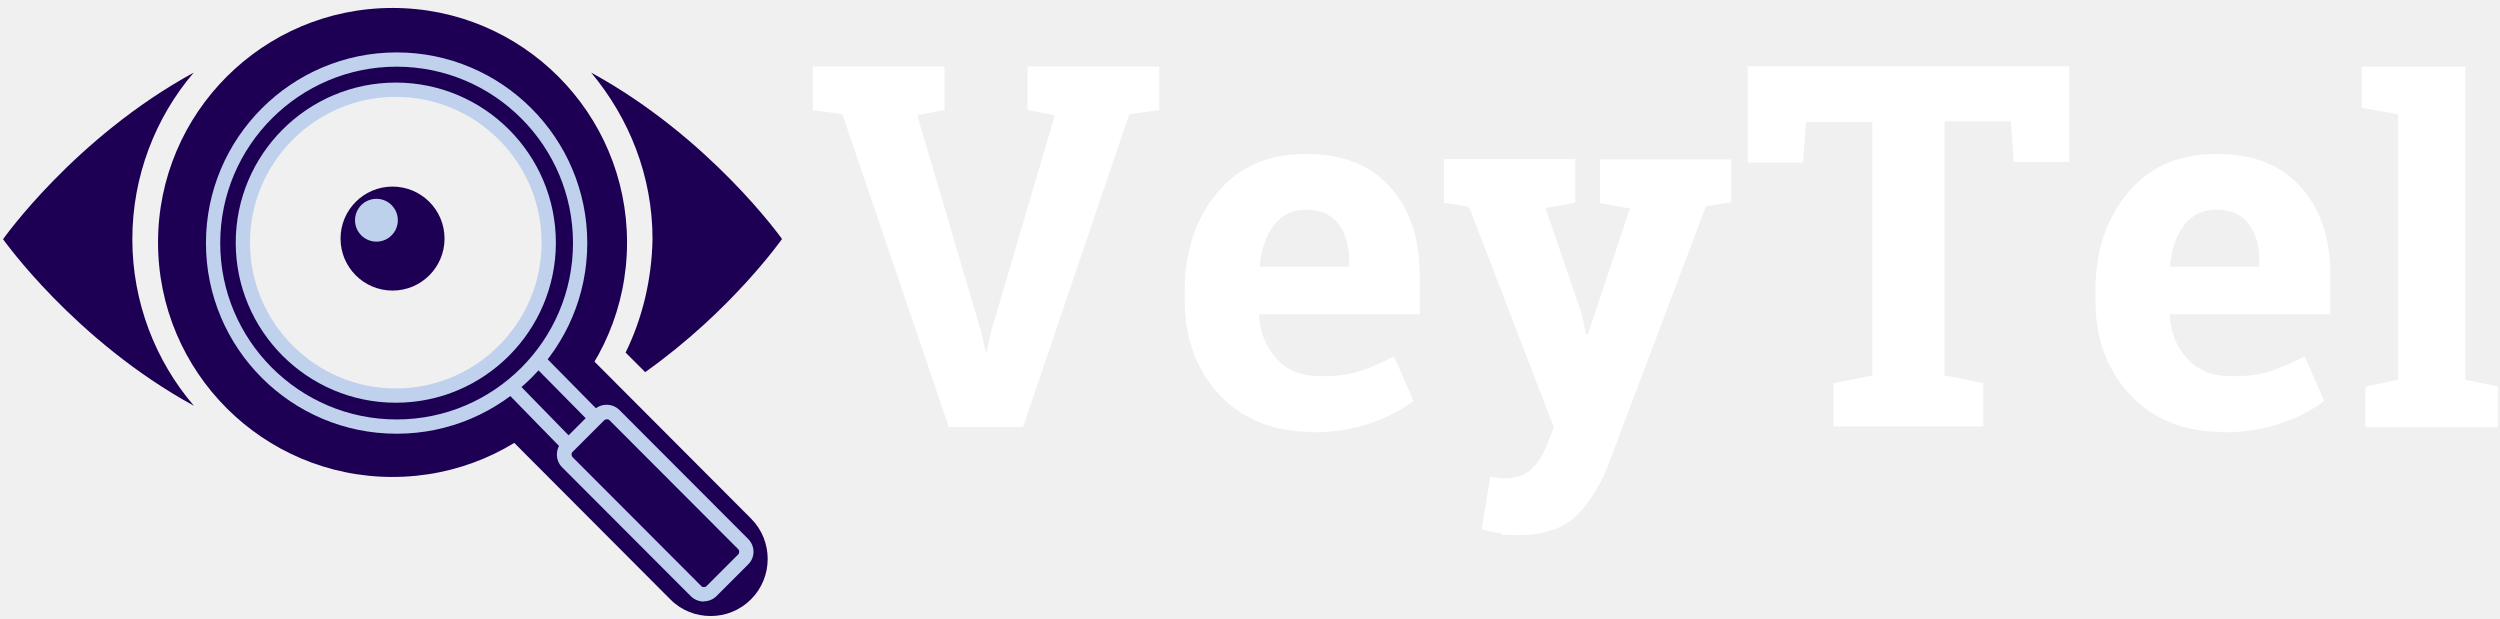
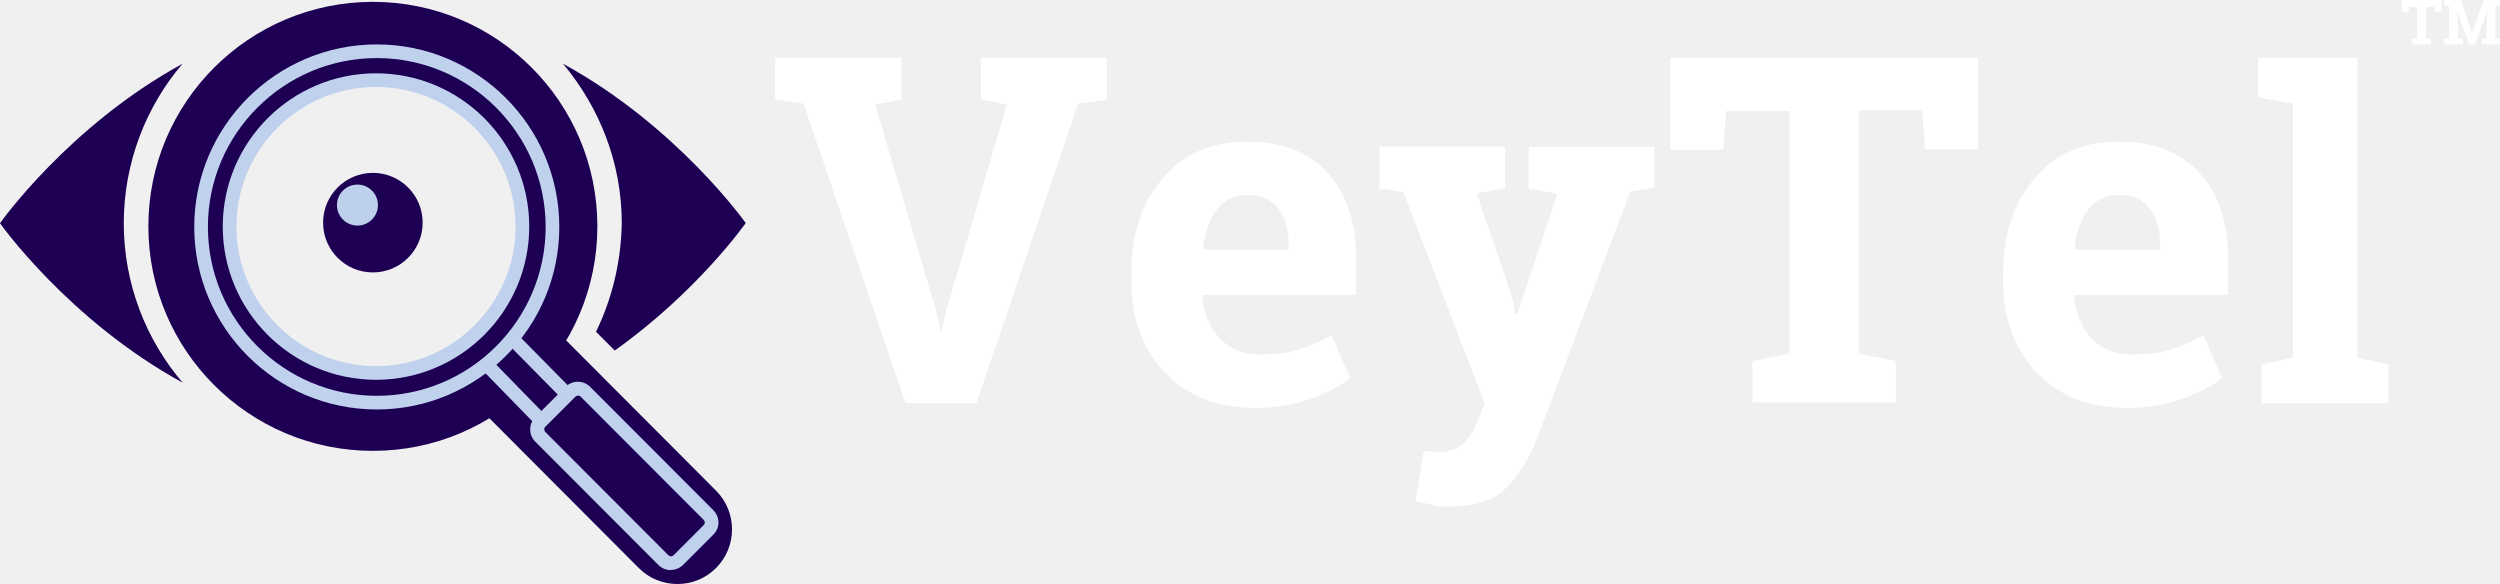
- <svg xmlns="http://www.w3.org/2000/svg" id="main" version="1.1" viewBox="0 0 1226 303.1">
+ <svg xmlns="http://www.w3.org/2000/svg" id="main" viewBox="0 0 1280.61 299.15">
  <defs>
    <style>
      .cls-1 {
        fill: #bed1ec;
      }

-       .cls-1, .cls-2, .cls-3, .cls-4 {
-         stroke-width: 0px;
-       }
- 
      .cls-2 {
-         fill: #bfd1ec;
+         fill: #fff;
      }

      .cls-3 {
        fill: #1d0054;
      }

      .cls-4 {
-         fill: #fff;
+         fill: #bfd1ec;
      }
    </style>
  </defs>
-   <path class="cls-3" d="M348.5,302.1c-7.2,0-14.4-2.7-19.8-8.2l-81-81.2c-10.9-10.9-10.9-28.7,0-39.6,10.9-10.9,28.7-10.9,39.6,0l81,81.2c10.9,10.9,10.9,28.7,0,39.6-5.5,5.5-12.6,8.2-19.8,8.2Z" />
-   <path class="cls-3" d="M192.5,3.9c-63.5,0-115,51.5-115,115s51.5,115,115,115,115-51.5,115-115S256.1,3.9,192.5,3.9ZM194.1,194.2c-41.4,0-75-33.6-75-75s33.6-75,75-75,75,33.6,75,75-33.6,75-75,75Z" />
-   <path class="cls-2" d="M194.1,197.5c-43.3,0-78.5-35.2-78.5-78.5s35.2-78.5,78.5-78.5,78.5,35.2,78.5,78.5-35.2,78.5-78.5,78.5ZM194.1,47.5c-39.4,0-71.5,32.1-71.5,71.5s32.1,71.5,71.5,71.5,71.5-32.1,71.5-71.5-32.1-71.5-71.5-71.5Z" />
-   <path class="cls-2" d="M194.5,212.7c-51.6,0-93.5-41.9-93.5-93.5S143,25.7,194.5,25.7s93.5,41.9,93.5,93.5-41.9,93.5-93.5,93.5ZM194.5,32.7c-47.7,0-86.5,38.8-86.5,86.5s38.8,86.5,86.5,86.5,86.5-38.8,86.5-86.5-38.8-86.5-86.5-86.5Z" />
-   <path class="cls-2" d="M345.1,295c-2.3,0-4.5-.9-6.3-2.6l-63.1-63.2c-1.7-1.7-2.6-3.9-2.6-6.3,0-2.4.9-4.6,2.6-6.3l15.5-15.5c1.7-1.7,3.9-2.6,6.3-2.6h0c2.4,0,4.6.9,6.3,2.6l63.1,63.2c3.5,3.5,3.5,9.1,0,12.5l-15.5,15.5c-1.7,1.7-4,2.6-6.3,2.6ZM297.6,205.6c-.5,0-1,.2-1.3.5l-15.5,15.5c-.4.4-.5.8-.5,1.3,0,.5.2,1,.5,1.3l63.1,63.2c.7.7,1.9.7,2.6,0l15.5-15.5c.7-.7.7-1.9,0-2.6l-63.1-63.2c-.4-.4-.8-.5-1.3-.5h0Z" />
-   <rect class="cls-2" x="261.9" y="185.6" width="7" height="37.9" transform="translate(-67.4 243.7) rotate(-44.3)" />
-   <rect class="cls-2" x="274" y="171.6" width="7" height="37.7" transform="translate(-53.9 249.4) rotate(-44.6)" />
-   <circle class="cls-3" cx="192.5" cy="117" r="25.5" />
-   <circle class="cls-1" cx="184.6" cy="108" r="10.5" />
-   <path class="cls-3" d="M306.8,172.9l9.6,9.6c42.4-30.1,67.1-65.3,67.1-65.3,0,0-35.2-49.7-93.6-81.6,18.7,22.4,30.1,50.7,30.1,81.7-.4,20-5,38.8-13.2,55.6Z" />
-   <path class="cls-3" d="M64.9,117.3c0-31,11.4-59.8,30.1-81.7C36.6,67.5,1.5,117.3,1.5,117.3c0,0,35.1,49.7,93.6,81.7-18.8-21.9-30.2-50.7-30.2-81.7Z" />
-   <path id="V" class="cls-4" d="M463.3,53.9l-13.5,2.6,31.3,106,2.2,9.7h.6l2.1-9.5,31.3-106.2-13.4-2.6v-21.3h64.6v21.4l-14.7,2-52.1,153.4h-36.4l-52.2-153.4-14.5-2v-21.4h64.6v21.4h0v-.2h.1Z" />
-   <path id="E" class="cls-4" d="M643.5,211.8c-18.8,0-34.1-6.1-45.5-18.2-11.3-12.1-17-27.6-17-46.2v-4.9c0-19.4,5.4-35.5,16.1-48.2s25-18.8,43.2-18.8,31.6,5.4,41.3,16.1,14.6,25,14.6,43.3v19.2h-78.5l-.3.6c.6,8.8,3.6,15.8,8.8,21.4s12.1,8.4,21,8.4,14.3-.8,19.4-2.4,10.9-4.2,17-7.3l9.6,21.8c-5.4,4.2-12.3,7.9-21,10.9-8.6,3-18.2,4.5-28.7,4.5h0v-.2h0ZM640.4,102.8c-6.6,0-11.8,2.6-15.6,7.5s-6.2,11.6-7,19.9l.4.6h43.4v-3.1c0-7.5-1.8-13.5-5.3-18-3.6-4.6-8.9-6.9-15.9-6.9h0Z" />
-   <path id="Y" class="cls-4" d="M848.9,99.2l-12.3,1.9-48.3,127.9c-3.8,9.5-8.9,17.5-15.2,23.8-6.4,6.4-15.9,9.6-28.7,9.6s-5.7-.3-8.5-.8c-2.6-.5-5.7-1.1-9.3-2l4.2-25.8c1,.2,2.2.3,3.4.5,1.1.2,2.2.3,3.1.3,6,0,10.4-1.5,13.5-4.3,3.1-2.9,5.5-6.5,7.2-10.7l4-10-41.6-108.2-12.3-2v-21.4h64.4v21.4l-14.6,2.6,18,52.6,1.9,9.5h.8c0,.2,20.7-61.9,20.7-61.9l-14.7-2.6v-21.4h64.4v21.2h.2l-.2-.3h-.1Z" />
-   <path id="T" class="cls-4" d="M1014.8,32.4v47h-27.2l-1.5-19.9h-32.5v124.6l19,3.8v21.2h-73.4v-21.2l19-3.8V59.8h-32.5l-1.5,19.9h-27.1v-47.2h157.6,0,.2Z" />
-   <path id="E-2" data-name="E" class="cls-4" d="M1090.1,211.8c-18.8,0-34.1-6.1-45.5-18.2-11.3-12.1-17-27.6-17-46.2v-4.9c0-19.4,5.4-35.5,16.1-48.2s25-18.8,43.2-18.8,31.6,5.4,41.3,16.1c9.7,10.7,14.6,25,14.6,43.3v19.2h-78.5l-.3.6c.6,8.8,3.6,15.8,8.8,21.4s12.1,8.4,21,8.4,14.3-.8,19.4-2.4,10.9-4.2,17-7.3l9.6,21.8c-5.4,4.2-12.3,7.9-21,10.9-8.6,3-18.1,4.5-28.7,4.5h0v-.2h0ZM1086.8,102.8c-6.6,0-11.8,2.6-15.6,7.5-3.8,5-6.2,11.6-7,19.9l.4.6h43.4v-3.1c0-7.5-1.8-13.5-5.3-18-3.4-4.6-8.9-6.9-15.9-6.9h0Z" />
-   <path id="L" class="cls-4" d="M1158.2,52.7v-20h50.8v153.5l16,3.4v19.9h-65v-19.9l16-3.4V56.1l-17.8-3.3h0Z" />
+   <path class="cls-3" d="M347,299.15c-7.2,0-14.4-2.7-19.8-8.2l-81-81.2c-10.9-10.9-10.9-28.7,0-39.6s28.7-10.9,39.6,0l81,81.2c10.9,10.9,10.9,28.7,0,39.6-5.5,5.5-12.6,8.2-19.8,8.2h0Z" />
+   <path class="cls-3" d="M191,.95c-63.5,0-115,51.5-115,115s51.5,115,115,115,115-51.5,115-115S254.6.95,191,.95ZM192.6,191.25c-41.4,0-75-33.6-75-75s33.6-75,75-75,75,33.6,75,75-33.6,75-75,75Z" />
+   <path class="cls-4" d="M192.6,194.55c-43.3,0-78.5-35.2-78.5-78.5s35.2-78.5,78.5-78.5,78.5,35.2,78.5,78.5-35.2,78.5-78.5,78.5ZM192.6,44.55c-39.4,0-71.5,32.1-71.5,71.5s32.1,71.5,71.5,71.5,71.5-32.1,71.5-71.5-32.1-71.5-71.5-71.5Z" />
+   <path class="cls-4" d="M193,209.75c-51.6,0-93.5-41.9-93.5-93.5S141.5,22.75,193,22.75s93.5,41.9,93.5,93.5-41.9,93.5-93.5,93.5ZM193,29.75c-47.7,0-86.5,38.8-86.5,86.5s38.8,86.5,86.5,86.5,86.5-38.8,86.5-86.5S240.7,29.75,193,29.75Z" />
+   <path class="cls-4" d="M343.6,292.05c-2.3,0-4.5-.9-6.3-2.6l-63.1-63.2c-1.7-1.7-2.6-3.9-2.6-6.3s.9-4.6,2.6-6.3l15.5-15.5c1.7-1.7,3.9-2.6,6.3-2.6h0c2.4,0,4.6.9,6.3,2.6l63.1,63.2c3.5,3.5,3.5,9.1,0,12.5l-15.5,15.5c-1.7,1.7-4,2.6-6.3,2.6v.1ZM296.1,202.65c-.5,0-1,.2-1.3.5l-15.5,15.5c-.4.4-.5.8-.5,1.3s.2,1,.5,1.3l63.1,63.2c.7.7,1.9.7,2.6,0l15.5-15.5c.7-.7.7-1.9,0-2.6l-63.1-63.2c-.4-.4-.8-.5-1.3-.5h0Z" />
+   <rect class="cls-4" x="260.41" y="182.83" width="7" height="37.9" transform="translate(-65.9 241.68) rotate(-44.3)" />
+   <rect class="cls-4" x="272.41" y="168.35" width="7" height="37.7" transform="translate(-51.99 247.64) rotate(-44.6)" />
+   <circle class="cls-3" cx="191" cy="114.05" r="25.5" />
+   <circle class="cls-1" cx="183.1" cy="105.05" r="10.5" />
+   <path class="cls-3" d="M305.3,169.95l9.6,9.6c42.4-30.1,67.1-65.3,67.1-65.3,0,0-35.2-49.7-93.6-81.6,18.7,22.4,30.1,50.7,30.1,81.7-.4,20-5,38.8-13.2,55.6Z" />
+   <path class="cls-3" d="M63.4,114.35c0-31,11.4-59.8,30.1-81.7C35.1,64.55,0,114.35,0,114.35c0,0,35.1,49.7,93.6,81.7-18.8-21.9-30.2-50.7-30.2-81.7Z" />
+   <path id="V" class="cls-2" d="M461.8,50.95l-13.5,2.6,31.3,106,2.2,9.7h.6l2.1-9.5,31.3-106.2-13.4-2.6v-21.3h64.6v21.4l-14.7,2-52.1,153.4h-36.4l-52.2-153.4-14.5-2v-21.4h64.6v21.4h0v-.2h.1v.1Z" />
+   <path id="E" class="cls-2" d="M642,208.85c-18.8,0-34.1-6.1-45.5-18.2-11.3-12.1-17-27.6-17-46.2v-4.9c0-19.4,5.4-35.5,16.1-48.2s25-18.8,43.2-18.8,31.6,5.4,41.3,16.1,14.6,25,14.6,43.3v19.2h-78.5l-.3.6c.6,8.8,3.6,15.8,8.8,21.4s12.1,8.4,21,8.4,14.3-.8,19.4-2.4,10.9-4.2,17-7.3l9.6,21.8c-5.4,4.2-12.3,7.9-21,10.9-8.6,3-18.2,4.5-28.7,4.5h0v-.2h0ZM638.9,99.85c-6.6,0-11.8,2.6-15.6,7.5s-6.2,11.6-7,19.9l.4.6h43.4v-3.1c0-7.5-1.8-13.5-5.3-18-3.6-4.6-8.9-6.9-15.9-6.9h0Z" />
+   <path id="Y" class="cls-2" d="M847.4,96.25l-12.3,1.9-48.3,127.9c-3.8,9.5-8.9,17.5-15.2,23.8-6.4,6.4-15.9,9.6-28.7,9.6s-5.7-.3-8.5-.8c-2.6-.5-5.7-1.1-9.3-2l4.2-25.8c1,.2,2.2.3,3.4.5,1.1.2,2.2.3,3.1.3,6,0,10.4-1.5,13.5-4.3,3.1-2.9,5.5-6.5,7.2-10.7l4-10-41.6-108.2-12.3-2v-21.4h64.4v21.4l-14.6,2.6,18,52.6,1.9,9.5h.8c0,.2,20.7-61.9,20.7-61.9l-14.7-2.6v-21.4h64.4v21.2h.2l-.2-.3h-.1v.1Z" />
+   <path id="T" class="cls-2" d="M1013.3,29.45v47h-27.2l-1.5-19.9h-32.5v124.6l19,3.8v21.2h-73.4v-21.2l19-3.8V56.85h-32.5l-1.5,19.9h-27.1V29.55h157.8l-.1-.1Z" />
+   <path id="E-2" class="cls-2" d="M1088.6,208.85c-18.8,0-34.1-6.1-45.5-18.2-11.3-12.1-17-27.6-17-46.2v-4.9c0-19.4,5.4-35.5,16.1-48.2s25-18.8,43.2-18.8,31.6,5.4,41.3,16.1c9.7,10.7,14.6,25,14.6,43.3v19.2h-78.5l-.3.6c.6,8.8,3.6,15.8,8.8,21.4s12.1,8.4,21,8.4,14.3-.8,19.4-2.4,10.9-4.2,17-7.3l9.6,21.8c-5.4,4.2-12.3,7.9-21,10.9-8.6,3-18.1,4.5-28.7,4.5h0v-.2h0ZM1085.3,99.85c-6.6,0-11.8,2.6-15.6,7.5-3.8,5-6.2,11.6-7,19.9l.4.6h43.4v-3.1c0-7.5-1.8-13.5-5.3-18-3.4-4.6-8.9-6.9-15.9-6.9h0Z" />
+   <path id="L" class="cls-2" d="M1156.7,49.75v-20h50.8v153.5l16,3.4v19.9h-65v-19.9l16-3.4V53.15l-17.8-3.3h0v-.1Z" />
+   <g>
+     <path class="cls-2" d="M1250.61,0v6.06h-3.5l-.19-2.55h-4.19v16.03l2.44.47v2.73h-9.44v-2.73l2.44-.47V3.52h-4.17l-.19,2.55h-3.48V0h20.28Z" />
+     <path class="cls-2" d="M1274.05,5.92l-.09-.02-6.09,16.84h-3.06l-6.06-16.78-.09.02.44,9.98v3.58l2.44.47v2.73h-9.42v-2.73l2.42-.47V3.22l-2.42-.47V0h8.38l5.8,16.77h.09l5.84-16.77h8.41v2.75l-2.44.47v16.33l2.44.47v2.73h-9.42v-2.73l2.42-.47v-3.58l.44-10.05Z" />
+   </g>
</svg>
